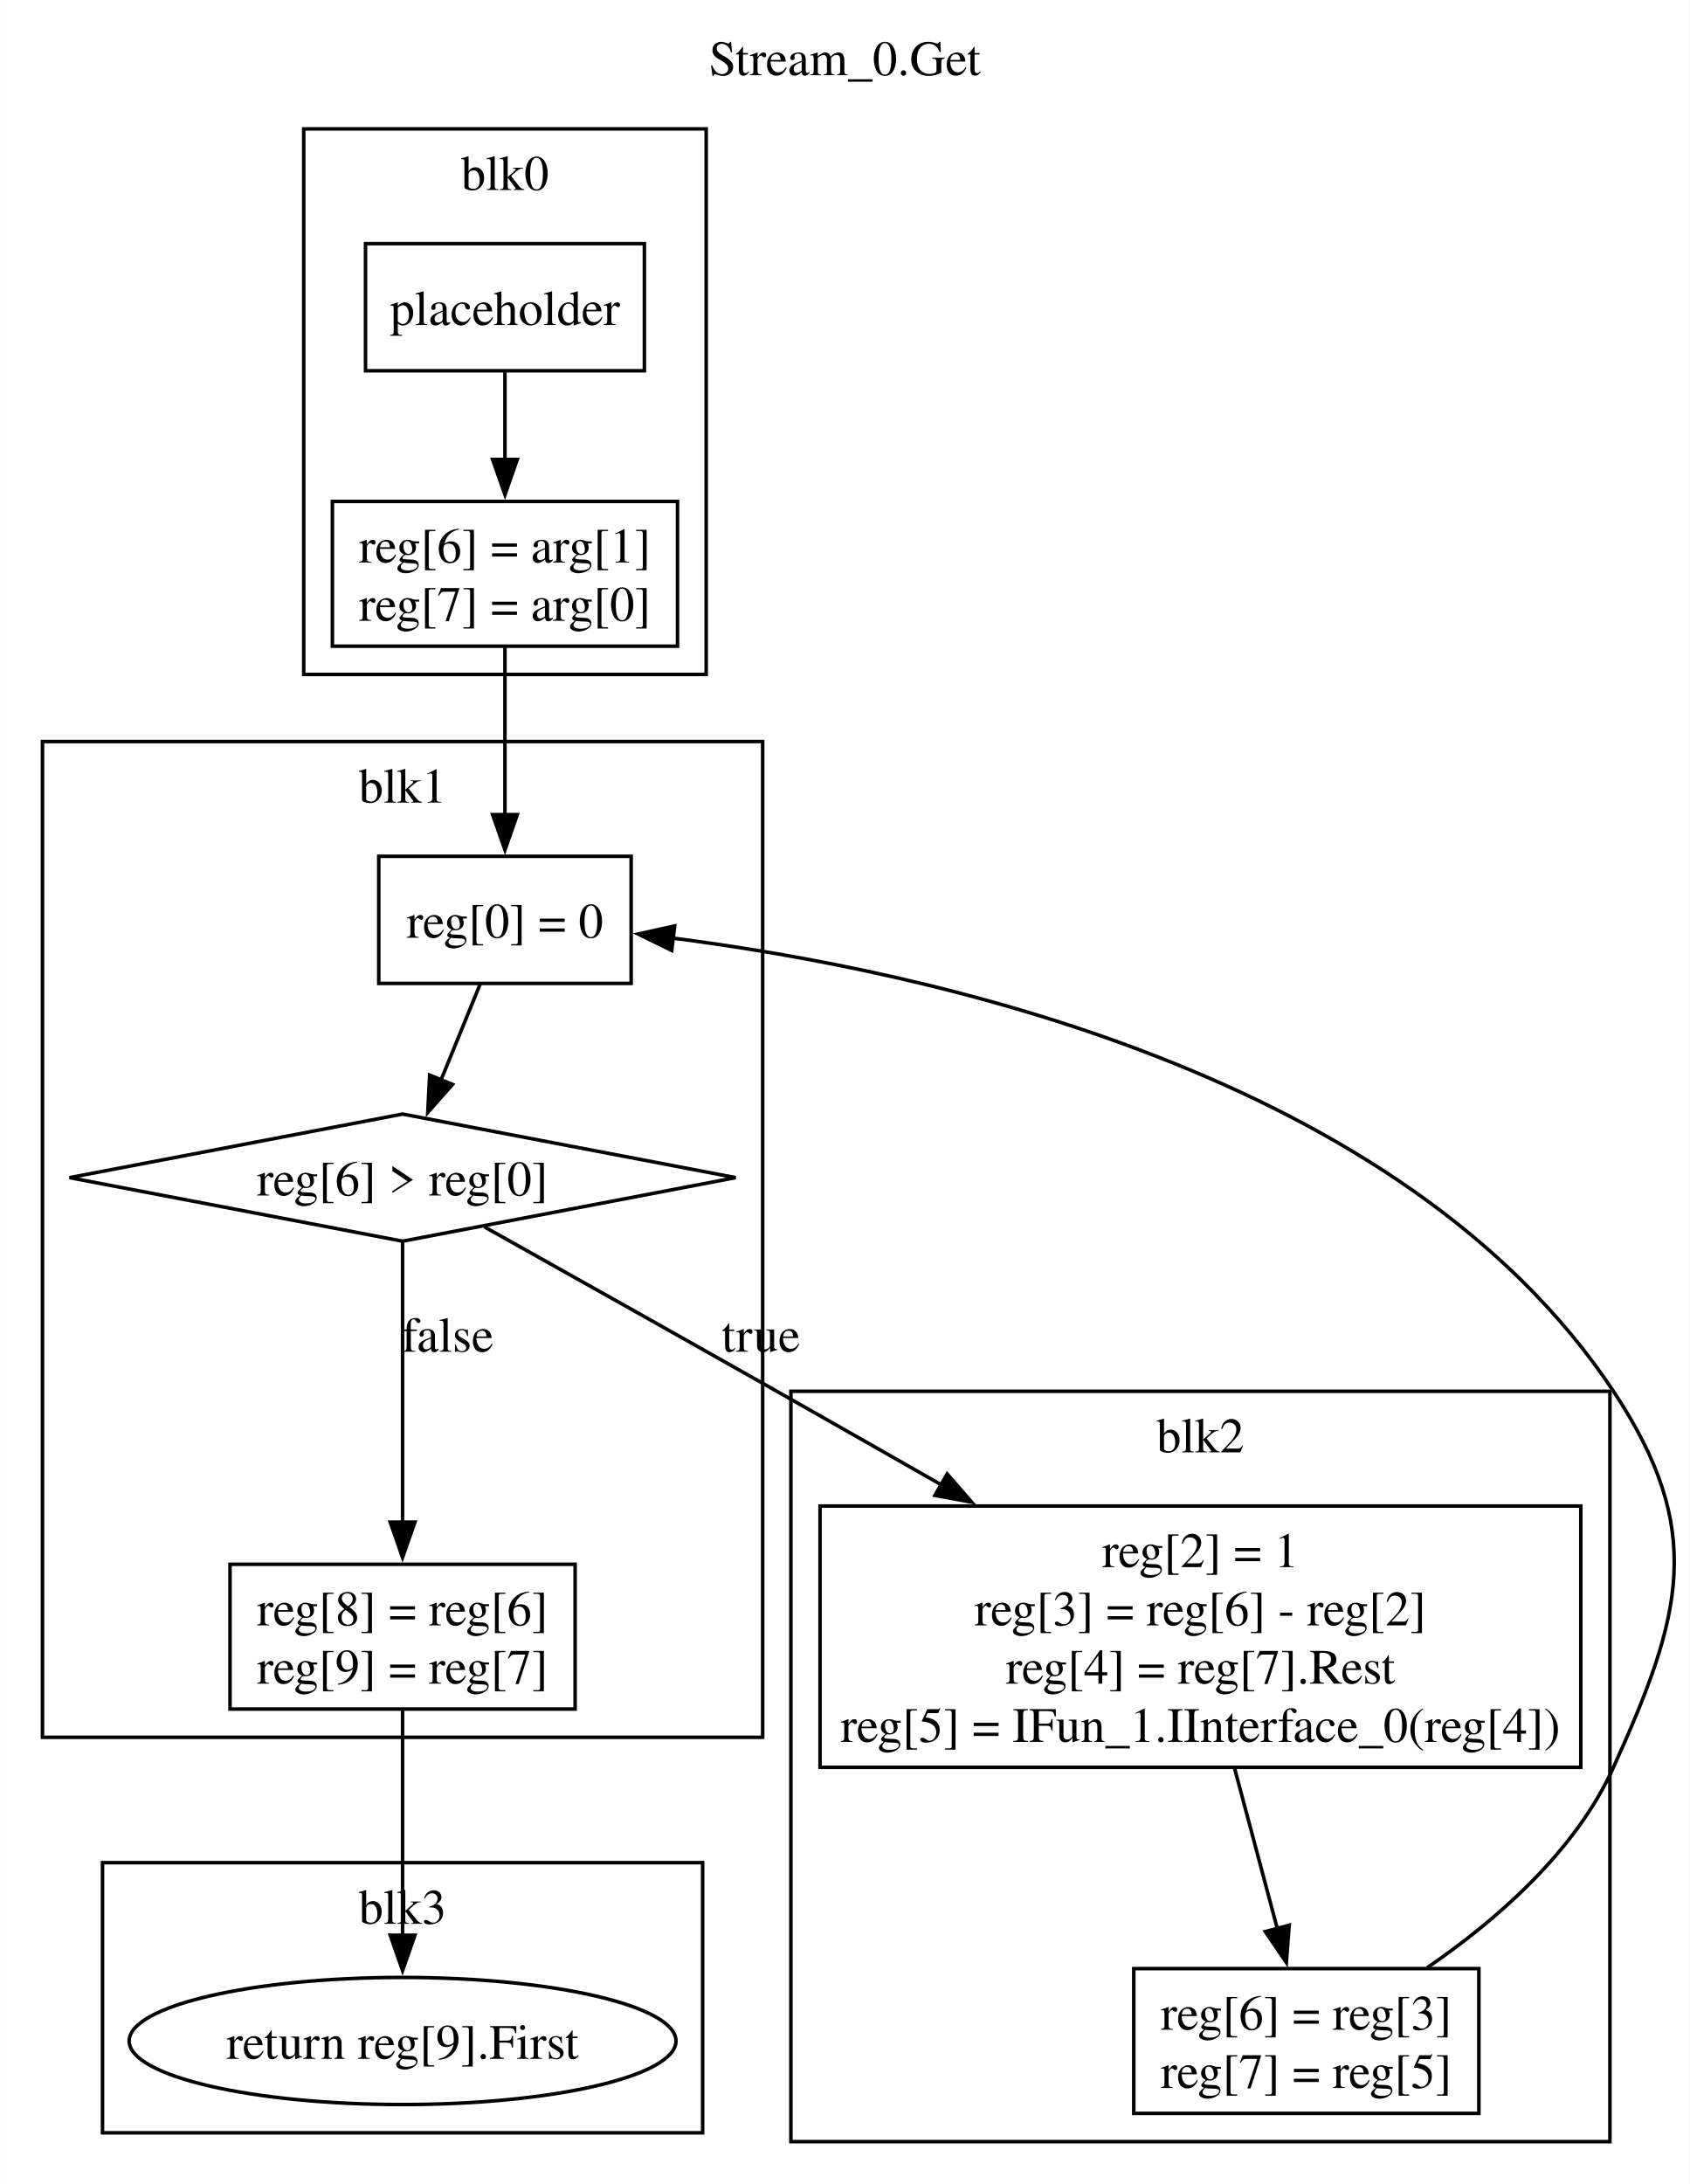
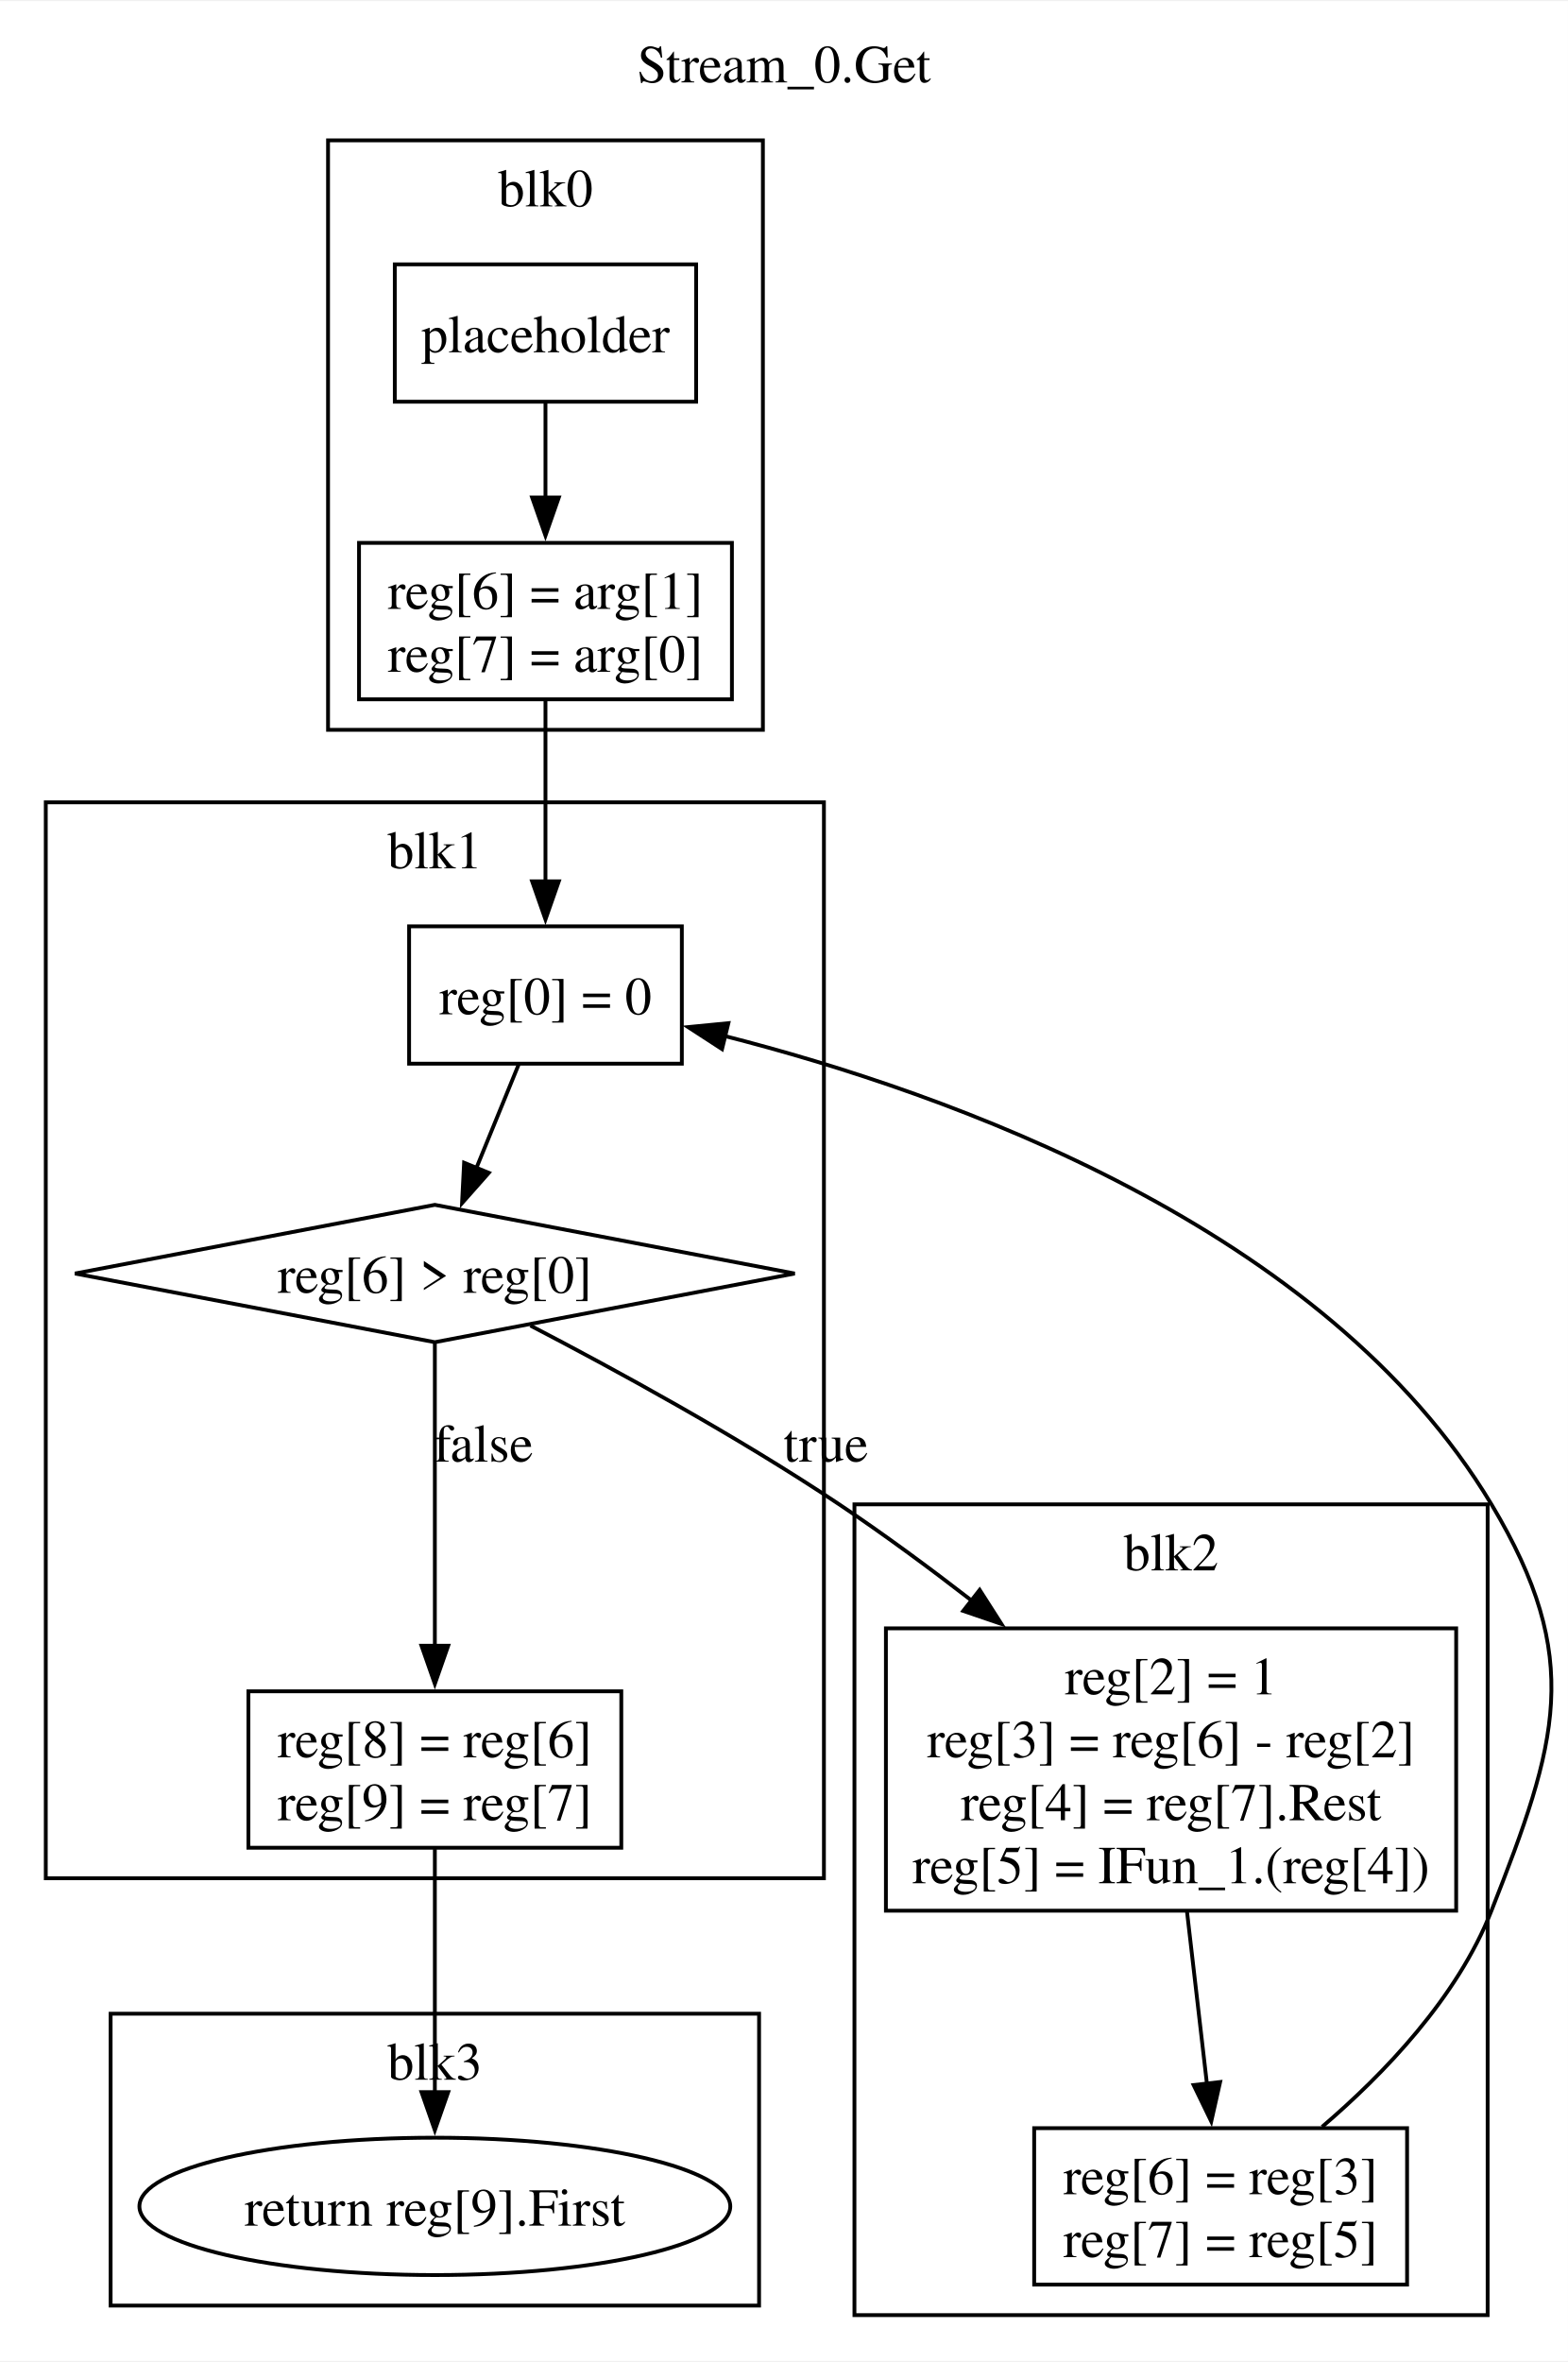
- <svg xmlns="http://www.w3.org/2000/svg" width="479pt" height="619pt" viewBox="0.00 0.00 478.54 618.50">
+ <svg xmlns="http://www.w3.org/2000/svg" width="411pt" height="619pt" viewBox="0.00 0.00 411.05 618.50">
  <g id="graph0" class="graph" transform="scale(1 1) rotate(0) translate(4 614.5)">
-     <polygon fill="white" stroke="none" points="-4,4 -4,-614.5 474.54,-614.5 474.54,4 -4,4" />
-     <text text-anchor="middle" x="235.27" y="-593.2" font-family="Times,serif" font-size="14.00">Stream_0.Get</text>
+     <polygon fill="white" stroke="none" points="-4,4 -4,-614.5 407.05,-614.5 407.05,4 -4,4" />
+     <text text-anchor="middle" x="201.53" y="-593.2" font-family="Times,serif" font-size="14.00">Stream_0.Get</text>
    <g id="clust1" class="cluster">
      <polygon fill="none" stroke="black" points="82,-423.5 82,-578 196,-578 196,-423.5 82,-423.5" />
      <text text-anchor="middle" x="139" y="-560.7" font-family="Times,serif" font-size="14.00">blk0</text>
    </g>
    <g id="clust2" class="cluster">
      <polygon fill="none" stroke="black" points="8,-122.5 8,-404.5 212,-404.5 212,-122.5 8,-122.5" />
      <text text-anchor="middle" x="110" y="-387.2" font-family="Times,serif" font-size="14.00">blk1</text>
    </g>
    <g id="clust3" class="cluster">
-       <polygon fill="none" stroke="black" points="220,-8 220,-220.5 452,-220.5 452,-8 220,-8" />
-       <text text-anchor="middle" x="336" y="-203.2" font-family="Times,serif" font-size="14.00">blk2</text>
+       <polygon fill="none" stroke="black" points="220,-8 220,-220.5 386,-220.5 386,-8 220,-8" />
+       <text text-anchor="middle" x="303" y="-203.2" font-family="Times,serif" font-size="14.00">blk2</text>
    </g>
    <g id="clust4" class="cluster">
      <polygon fill="none" stroke="black" points="25,-10.5 25,-87 195,-87 195,-10.5 25,-10.5" />
      <text text-anchor="middle" x="110" y="-69.7" font-family="Times,serif" font-size="14.00">blk3</text>
    </g>
    <g id="node1" class="node">
      <polygon fill="none" stroke="black" points="178.5,-545.5 99.5,-545.5 99.5,-509.5 178.5,-509.5 178.5,-545.5" />
      <text text-anchor="middle" x="139" y="-522.45" font-family="Times,serif" font-size="14.00">placeholder</text>
    </g>
    <g id="node2" class="node">
      <polygon fill="none" stroke="black" points="187.88,-472.5 90.12,-472.5 90.12,-431.5 187.88,-431.5 187.88,-472.5" />
      <text text-anchor="middle" x="139" y="-455.2" font-family="Times,serif" font-size="14.00">reg[6] = arg[1]</text>
      <text text-anchor="middle" x="139" y="-438.7" font-family="Times,serif" font-size="14.00">reg[7] = arg[0]</text>
    </g>
    <g id="edge1" class="edge">
      <path fill="none" stroke="black" d="M139,-509.08C139,-501.7 139,-492.85 139,-484.4" />
      <polygon fill="black" stroke="black" points="142.5,-484.4 139,-474.4 135.5,-484.4 142.5,-484.4" />
    </g>
    <g id="node3" class="node">
      <polygon fill="none" stroke="black" points="174.75,-372 103.25,-372 103.25,-336 174.75,-336 174.75,-372" />
      <text text-anchor="middle" x="139" y="-348.95" font-family="Times,serif" font-size="14.00">reg[0] = 0</text>
    </g>
    <g id="edge2" class="edge">
      <path fill="none" stroke="black" d="M139,-431.11C139,-417.41 139,-399.01 139,-383.73" />
      <polygon fill="black" stroke="black" points="142.5,-383.8 139,-373.8 135.5,-383.8 142.5,-383.8" />
    </g>
    <g id="node4" class="node">
      <polygon fill="none" stroke="black" points="110,-299 15.66,-281 110,-263 204.34,-281 110,-299" />
      <text text-anchor="middle" x="110" y="-275.95" font-family="Times,serif" font-size="14.00">reg[6] &gt; reg[0]</text>
    </g>
    <g id="edge3" class="edge">
      <path fill="none" stroke="black" d="M131.98,-335.81C128.64,-327.64 124.58,-317.69 120.86,-308.58" />
      <polygon fill="black" stroke="black" points="124.15,-307.39 117.13,-299.46 117.67,-310.04 124.15,-307.39" />
    </g>
    <g id="node5" class="node">
-       <polygon fill="none" stroke="black" points="443.75,-188 228.25,-188 228.25,-114 443.75,-114 443.75,-188" />
-       <text text-anchor="middle" x="336" y="-170.7" font-family="Times,serif" font-size="14.00">reg[2] = 1</text>
-       <text text-anchor="middle" x="336" y="-154.2" font-family="Times,serif" font-size="14.00">reg[3] = reg[6] - reg[2]</text>
-       <text text-anchor="middle" x="336" y="-137.7" font-family="Times,serif" font-size="14.00">reg[4] = reg[7].Rest</text>
-       <text text-anchor="middle" x="336" y="-121.2" font-family="Times,serif" font-size="14.00">reg[5] = IFun_1.IInterface_0(reg[4])</text>
+       <polygon fill="none" stroke="black" points="377.75,-188 228.25,-188 228.25,-114 377.75,-114 377.75,-188" />
+       <text text-anchor="middle" x="303" y="-170.7" font-family="Times,serif" font-size="14.00">reg[2] = 1</text>
+       <text text-anchor="middle" x="303" y="-154.2" font-family="Times,serif" font-size="14.00">reg[3] = reg[6] - reg[2]</text>
+       <text text-anchor="middle" x="303" y="-137.7" font-family="Times,serif" font-size="14.00">reg[4] = reg[7].Rest</text>
+       <text text-anchor="middle" x="303" y="-121.2" font-family="Times,serif" font-size="14.00">reg[5] = IFun_1.(reg[4])</text>
    </g>
    <g id="edge4" class="edge">
-       <path fill="none" stroke="black" d="M133.19,-267.05C154.68,-255.03 187.53,-236.61 216,-220.5 231.07,-211.97 247.18,-202.8 262.55,-194.04" />
-       <polygon fill="black" stroke="black" points="264.26,-197.09 271.21,-189.1 260.79,-191.01 264.26,-197.09" />
-       <text text-anchor="middle" x="211.5" y="-231.7" font-family="Times,serif" font-size="14.00">true</text>
+       <path fill="none" stroke="black" d="M135.06,-267.35C156.96,-255.96 189.33,-238.33 216,-220.5 227.6,-212.74 239.62,-203.88 250.88,-195.16" />
+       <polygon fill="black" stroke="black" points="252.83,-198.08 258.54,-189.15 248.52,-192.57 252.83,-198.08" />
+       <text text-anchor="middle" x="212.5" y="-231.7" font-family="Times,serif" font-size="14.00">true</text>
    </g>
    <g id="node6" class="node">
      <polygon fill="none" stroke="black" points="158.88,-171.5 61.12,-171.5 61.12,-130.5 158.88,-130.5 158.88,-171.5" />
      <text text-anchor="middle" x="110" y="-154.2" font-family="Times,serif" font-size="14.00">reg[8] = reg[6]</text>
      <text text-anchor="middle" x="110" y="-137.7" font-family="Times,serif" font-size="14.00">reg[9] = reg[7]</text>
    </g>
    <g id="edge5" class="edge">
      <path fill="none" stroke="black" d="M110,-262.74C110,-242.45 110,-208.38 110,-183.37" />
      <polygon fill="black" stroke="black" points="113.5,-183.44 110,-173.44 106.5,-183.44 113.5,-183.44" />
      <text text-anchor="middle" x="122.75" y="-231.7" font-family="Times,serif" font-size="14.00">false</text>
    </g>
    <g id="node8" class="node">
-       <polygon fill="none" stroke="black" points="414.88,-57 317.12,-57 317.12,-16 414.88,-16 414.88,-57" />
-       <text text-anchor="middle" x="366" y="-39.7" font-family="Times,serif" font-size="14.00">reg[6] = reg[3]</text>
-       <text text-anchor="middle" x="366" y="-23.2" font-family="Times,serif" font-size="14.00">reg[7] = reg[5]</text>
+       <polygon fill="none" stroke="black" points="364.88,-57 267.12,-57 267.12,-16 364.88,-16 364.88,-57" />
+       <text text-anchor="middle" x="316" y="-39.7" font-family="Times,serif" font-size="14.00">reg[6] = reg[3]</text>
+       <text text-anchor="middle" x="316" y="-23.2" font-family="Times,serif" font-size="14.00">reg[7] = reg[5]</text>
    </g>
    <g id="edge7" class="edge">
-       <path fill="none" stroke="black" d="M345.66,-113.79C349.56,-99.13 354.03,-82.39 357.78,-68.33" />
-       <polygon fill="black" stroke="black" points="361.15,-69.29 360.34,-58.72 354.38,-67.48 361.15,-69.29" />
+       <path fill="none" stroke="black" d="M307.18,-113.79C308.88,-99.13 310.81,-82.39 312.44,-68.33" />
+       <polygon fill="black" stroke="black" points="315.87,-69.1 313.54,-58.76 308.92,-68.3 315.87,-69.1" />
    </g>
    <g id="node7" class="node">
      <ellipse fill="none" stroke="black" cx="110" cy="-36.5" rx="77.45" ry="18" />
      <text text-anchor="middle" x="110" y="-31.45" font-family="Times,serif" font-size="14.00">return reg[9].First</text>
    </g>
    <g id="edge6" class="edge">
      <path fill="none" stroke="black" d="M110,-130.15C110,-112.41 110,-86.2 110,-66.19" />
      <polygon fill="black" stroke="black" points="113.5,-66.45 110,-56.45 106.5,-66.45 113.5,-66.45" />
    </g>
    <g id="edge8" class="edge">
-       <path fill="none" stroke="black" d="M400.2,-57.23C419.61,-70.52 442.14,-89.99 453,-114 472.51,-157.13 479.17,-181.06 453,-220.5 393.2,-310.64 258.67,-339.61 186.64,-348.81" />
-       <polygon fill="black" stroke="black" points="186.24,-345.33 176.72,-349.99 187.07,-352.28 186.24,-345.33" />
+       <path fill="none" stroke="black" d="M342.6,-57.35C358.81,-71.2 378.06,-91.23 387,-114 404.3,-158.06 411.34,-179.9 387,-220.5 343.38,-293.27 244.68,-328.3 185.8,-343.3" />
+       <polygon fill="black" stroke="black" points="185.29,-339.82 176.4,-345.59 186.95,-346.62 185.29,-339.82" />
    </g>
  </g>
</svg>
